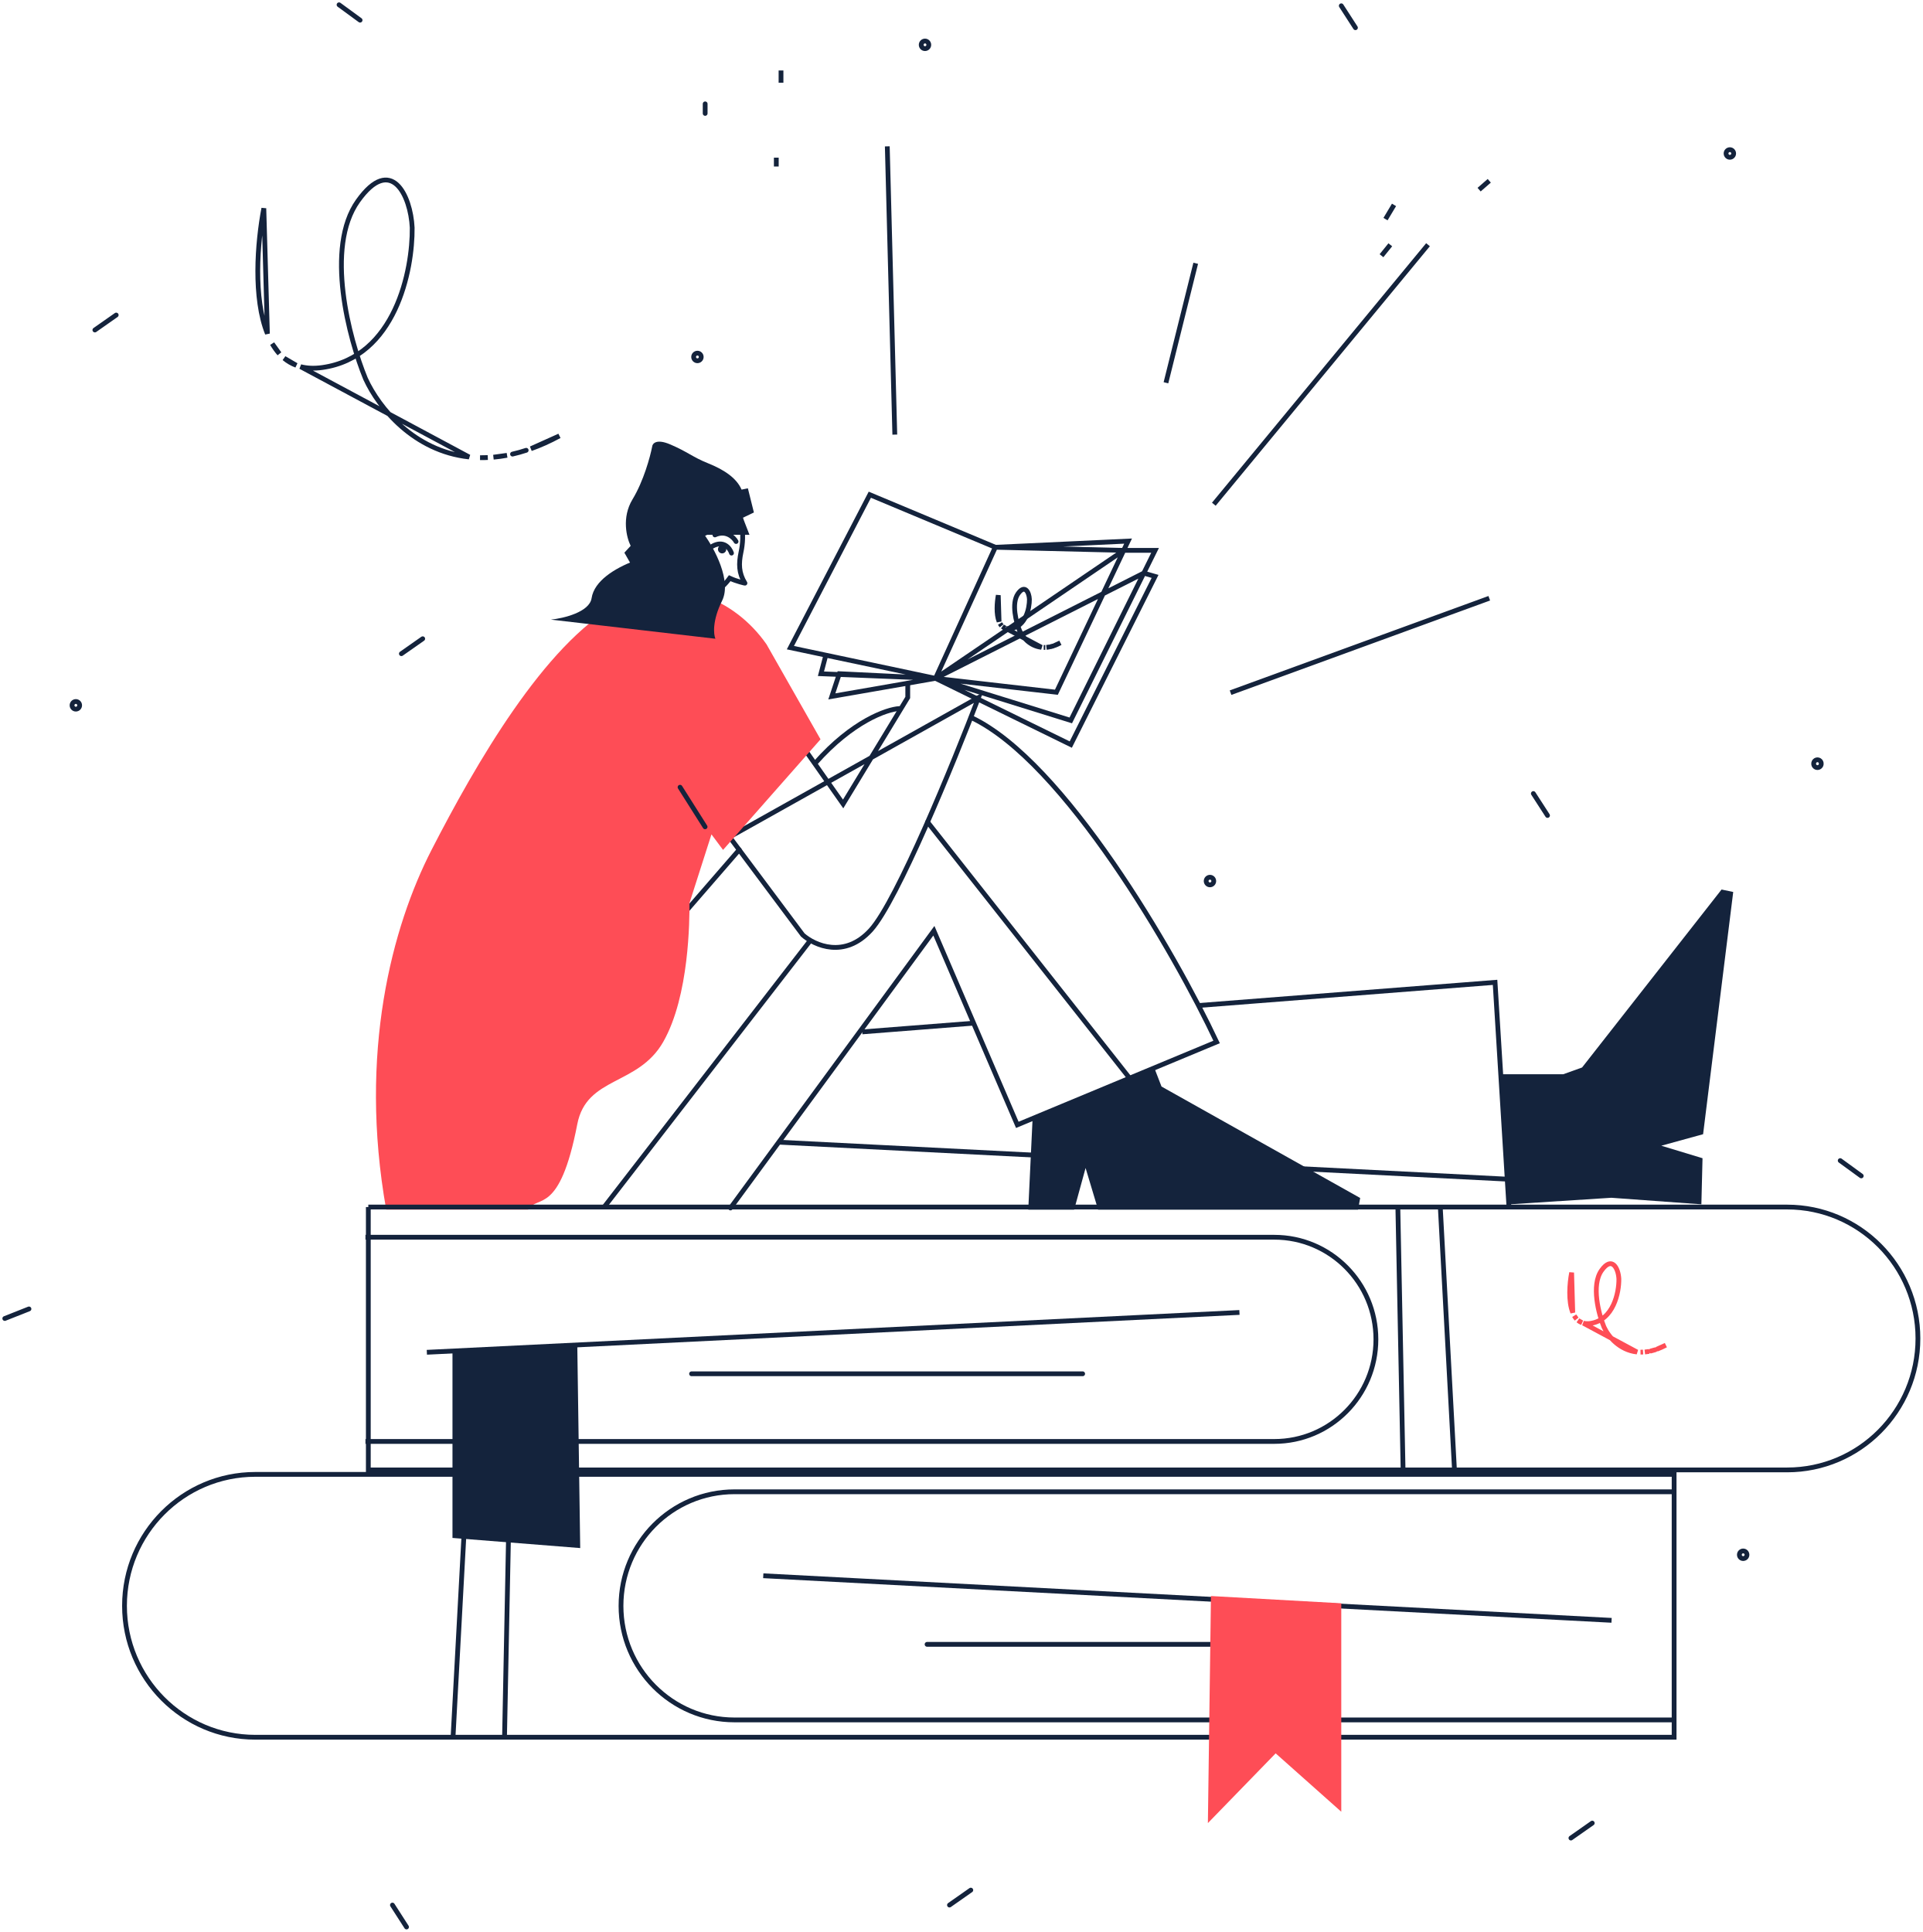
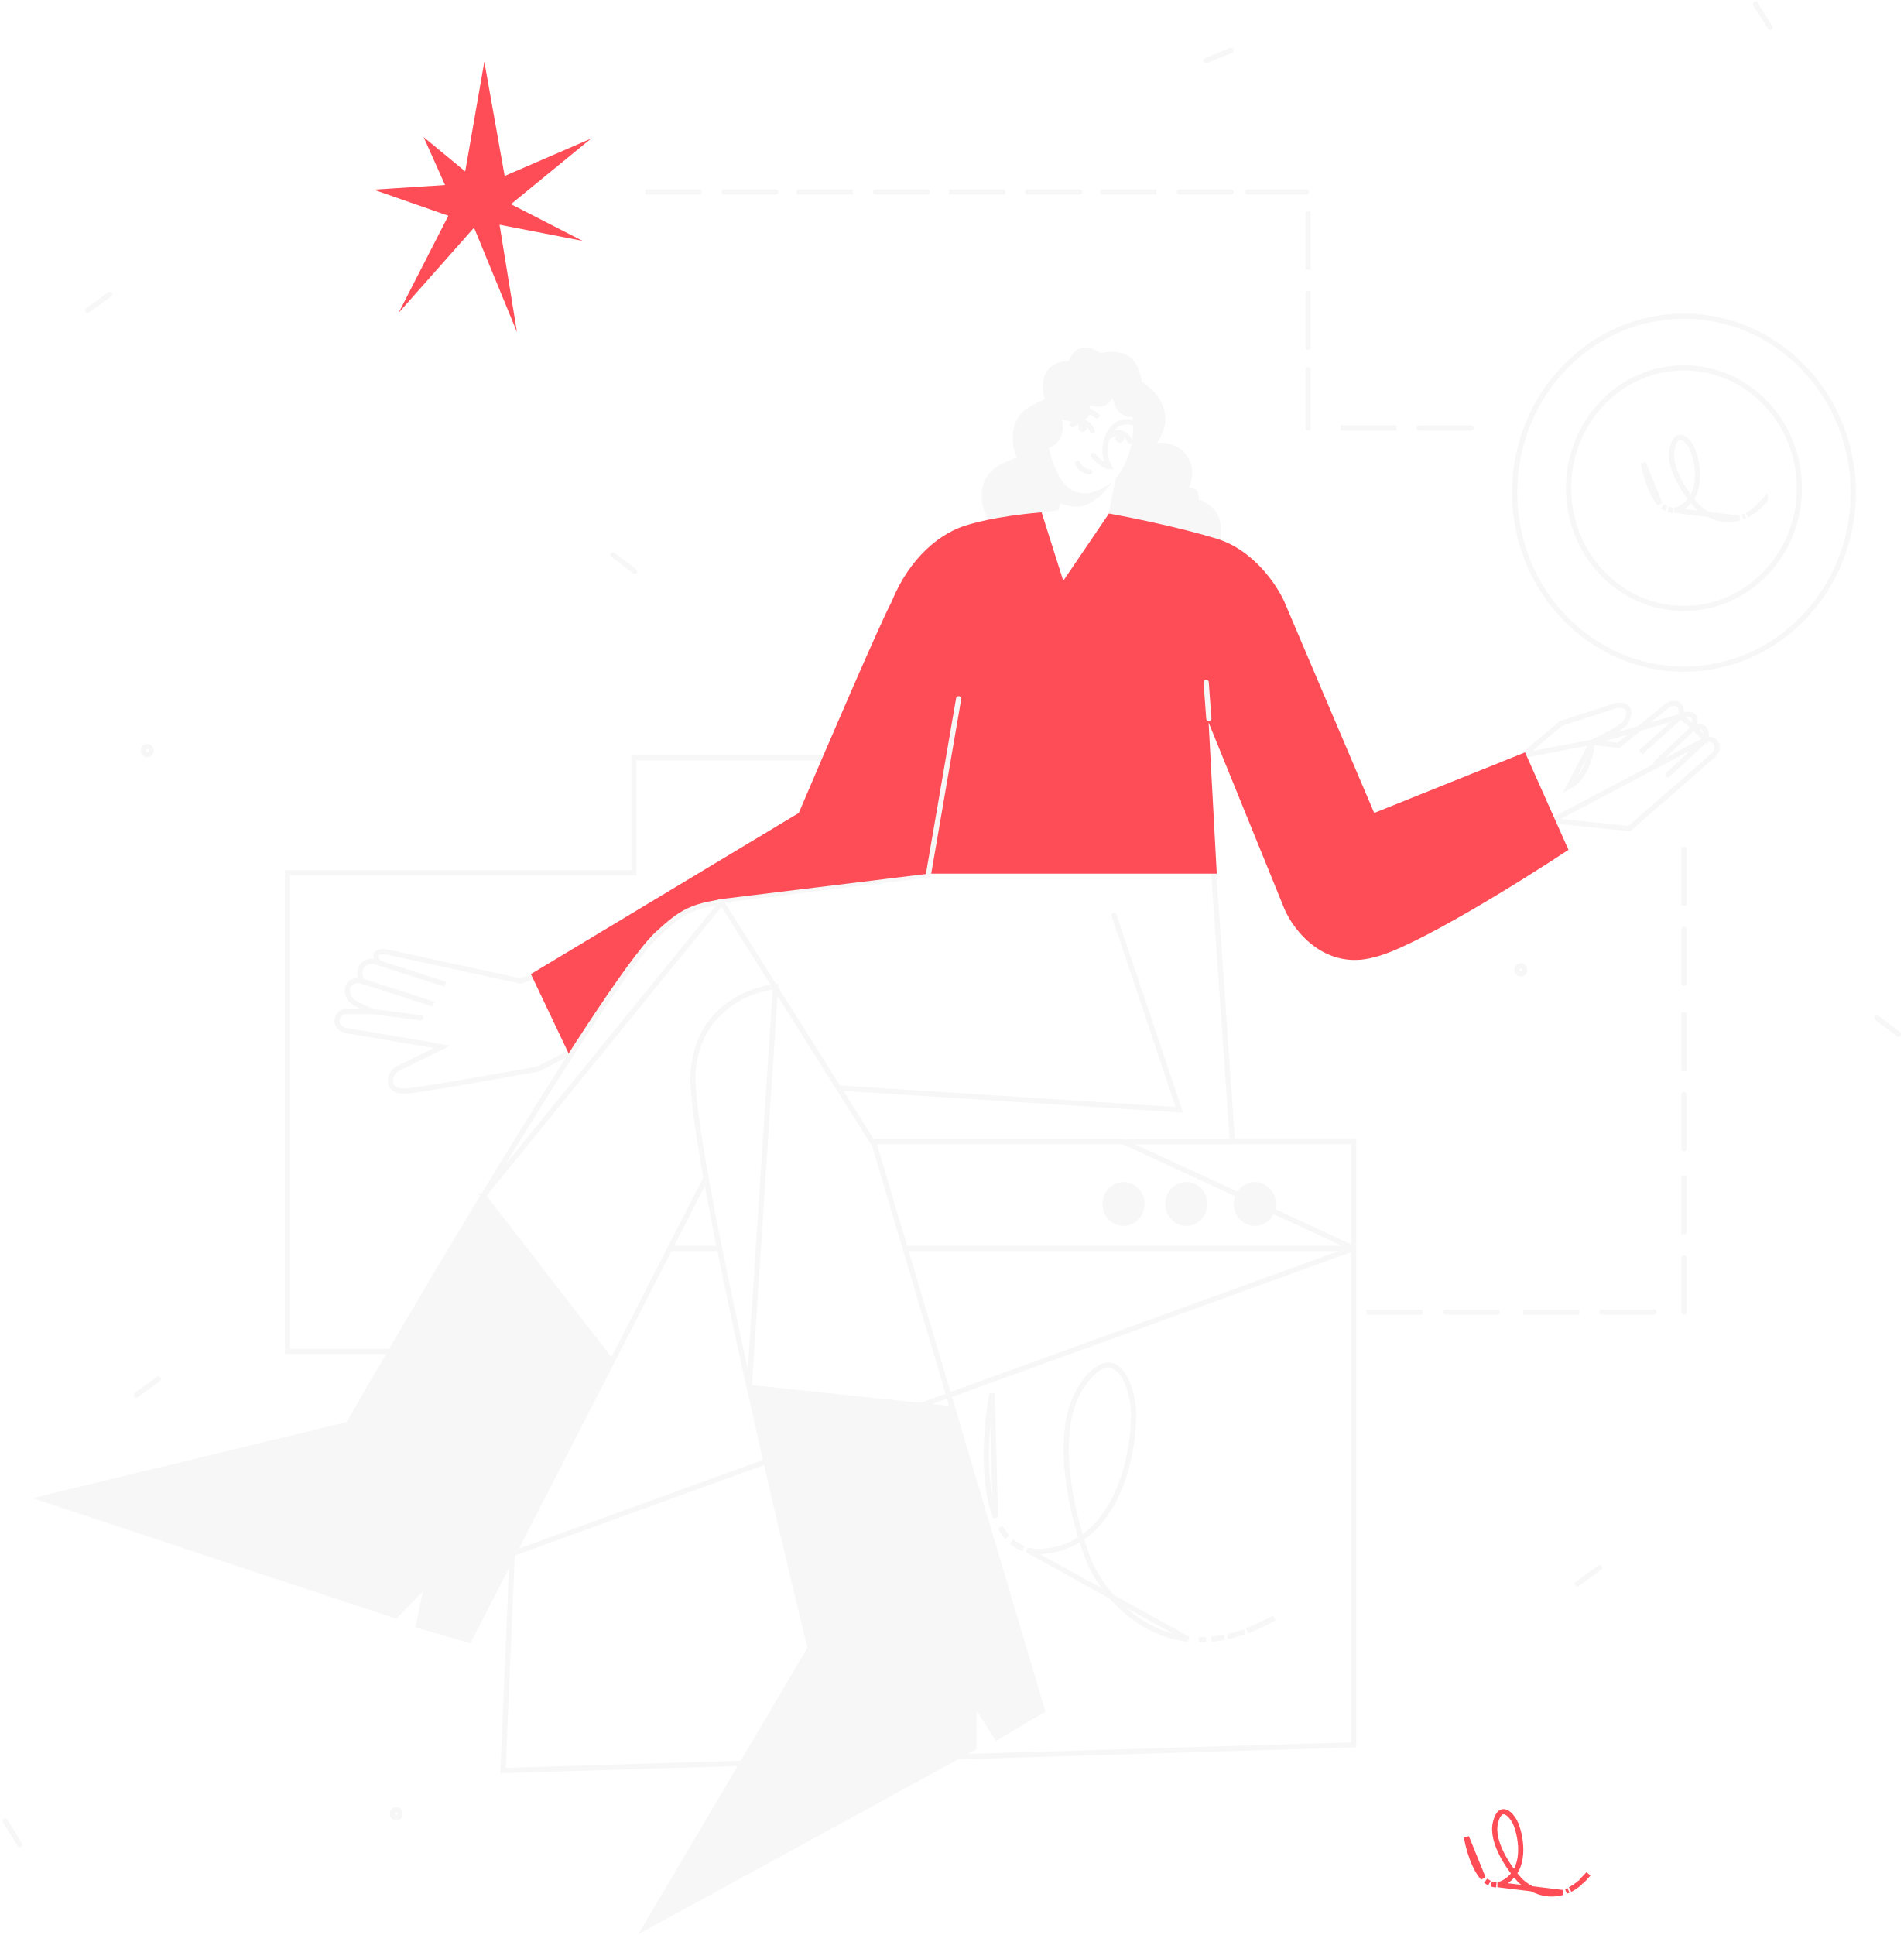
- <svg xmlns="http://www.w3.org/2000/svg" width="402" height="404" fill="none">
-   <path d="M252.979 185.032a.795.795 0 00.793-.797.795.795 0 00-.793-.797.795.795 0 00-.793.797c0 .44.355.797.793.797zM193.399 10.171a.795.795 0 00.793-.796.795.795 0 00-.793-.797.795.795 0 00-.793.797c0 .44.355.796.793.796zM15.857 148.286a.795.795 0 00.794-.797.795.795 0 00-.793-.797.795.795 0 00-.793.797c0 .44.354.797.793.797zM361.679 32.89a.795.795 0 00.793-.797.795.795 0 00-.793-.797.795.795 0 00-.793.797c0 .44.355.797.793.797zM379.993 160.509a.795.795 0 00.793-.797.794.794 0 10-1.586 0c0 .44.355.797.793.797zM145.819 75.44a.795.795 0 00.793-.797.795.795 0 00-.793-.797.795.795 0 00-.793.797c0 .44.355.797.793.797zM364.462 325.912a.794.794 0 00.793-.796.794.794 0 00-.793-.797.794.794 0 00-.793.797c0 .44.355.796.793.796z" stroke="#14233C" />
-   <path d="M384.751 242.692l4.399 3.203M70.888 1l4.4 3.218M202.975 395.24l-4.459 3.127M332.907 381.227l-4.459 3.127M24.296 65.877l-4.459 3.128M88.38 133.566l-4.46 3.127M1 275.71l5.057-2M280.435 1.21l2.962 4.586M320.593 165.937l2.963 4.586M82.05 398.367l2.948 4.586M107.157 94.956a31.47 31.47 0 002.858-.797m-54.852-50.61c-1.391 7.278-2.23 18.795.748 26.222l-.748-26.221zm61.794 47.602c-2.05 1.113-4.04 2-5.955 2.677l5.955-2.677zM56.914 71.876c.449.767.942 1.459 1.496 2.09l-1.496-2.09zm2.498 3.037a8.665 8.665 0 002.53 1.474l-2.53-1.474zm3.427 1.76c1.331.345 2.843.42 4.548.18 15.307-2.15 18.898-20.388 18.793-29.244-.314-6.72-4.384-15.35-11.342-5.578-6.942 9.773-1.84 28.853 1.587 37.167 2.812 6.165 10.144 15.111 21.65 16.359L62.839 76.673zm37.54 19.034c.524.015 1.062 0 1.601-.03l-1.601.03zm2.798-.105a28.31 28.31 0 002.828-.39l-2.828.39z" stroke="#14233C" stroke-linecap="round" />
-   <path d="M345.161 282.506c.299-.076.598-.151.913-.256m-17.476-16.133c-.449 2.316-.718 5.984.239 8.36l-.239-8.36zm19.69 15.171c-.658.345-1.287.631-1.9.857l1.9-.857zm-19.137-6.135c.135.241.3.466.479.662l-.479-.662zm.793.963c.24.195.509.36.808.466l-.808-.466zm1.093.571a3.81 3.81 0 001.451.06c4.878-.692 6.03-6.495 5.985-9.322-.105-2.15-1.407-4.886-3.621-1.774s-.584 9.202.509 11.848c.897 1.969 3.231 4.811 6.897 5.217l-11.221-6.029zm11.969 6.059c.165 0 .344 0 .509-.015l-.509.015zm.898-.03c.299-.03.599-.075.898-.12l-.898.12z" stroke="#FE4D56" stroke-linecap="round" />
-   <path d="M315.506 252.676l-2.918-47.256-62.003 4.841m-70.308 5.518l23.207-1.819-23.207 1.819zM162.861 238.843l151.942 7.713" stroke="#14233C" />
-   <path d="M152.732 252.6l42.523-57.976L212.7 235.22l41.67-17.336c-8.813-18.764-31.914-58.683-51.305-67.839" stroke="#14233C" stroke-linecap="round" />
-   <path d="M214.99 252.961l.897-18.929 25.451-10.735 1.511 3.909 41.536 23.304-.449 2.451h-54.343l-2.619-8.72-2.393 8.72h-9.591zM355.724 251.834l-18.822-1.369-21.277 1.369-1.84-27.199h13.062l3.935-1.414 29.162-37.212 2.438.511-6.299 50.654-8.738 2.406 8.619 2.616-.24 9.638z" fill="#14233C" />
-   <path d="M193.938 171.906l42.253 53.571M126.279 252.45l42.971-55.57-42.971 55.57zM188.028 148.165c-2.619.151-9.815 2.647-17.566 11.412M154.557 177.695l-11.356 13.095" stroke="#14233C" stroke-linecap="round" />
-   <path d="M167.844 156.104l8.438 12.013 13.511-22.267v-2.932m-37.256 32.1l15.307 20.493c2.454 2.181 8.753 5.022 14.244-1.052s17.296-34.927 22.503-48.594l-52.054 29.153z" stroke="#14233C" stroke-linecap="round" />
-   <path d="M234.934 115.088h6.569l-2.349 4.751m-43.555 22.012l-21.681 3.773 1.572-4.751 20.109.978zm0 0l-23.955-.963 1.018-3.879 22.937 4.842zm0 0l-30.344-6.421 16.608-31.98 26.229 10.976-12.493 27.425zm0 0l12.508-27.41-12.508 27.41zm0 0l25.271 2.901 14.064-29.649-39.335 26.748zm0 0l28.278 8.795 15.262-30.807-43.54 22.012zm0 0l28.278 13.847 17.626-35.167-2.349-.677-43.555 21.997zm12.508-27.41l27.755-1.293-.928 1.94-26.827-.647z" stroke="#14233C" />
-   <path d="M147.435 21.719v2m106.352 81.716l44.782-54.262-44.782 54.262zm-10.01-25.395l6.224-24.988-6.224 24.988zm13.511 64.802l54.088-19.741-54.088 19.741zm-70.203-53.961l-1.571-60.276 1.571 60.276zm104.377-48.038l-1.781 2.977 1.781-2.977zm-2.619 10.63l1.841-2.285-1.841 2.285zm20.409-13.817l2.124-1.85-2.124 1.85zM163.295 14.742v2.556-2.556zm-.987 18.223v1.85-1.85zM219.643 135.235c.194-.045.404-.105.598-.165m-11.521-10.6c-.284 1.533-.463 3.939.165 5.503l-.165-5.503zm12.973 9.953a9.744 9.744 0 01-1.242.571l1.242-.571zm-12.599-4.014c.09.165.195.3.315.436l-.315-.436zm.539.631c.15.136.329.241.524.301l-.524-.301zm.703.376c.285.075.599.09.958.03 3.202-.451 3.95-4.285 3.935-6.134-.06-1.414-.928-3.218-2.379-1.173s-.374 6.044.344 7.788c.599 1.293 2.14 3.158 4.549 3.428l-7.407-3.939zm7.885 3.969h.33-.33zm.584-.015c.194-.015.389-.045.598-.09l-.598.09z" stroke="#14233C" stroke-linecap="round" />
-   <path d="M160.258 134.724l11.296 19.876-20.378 23.125-2.424-3.248-4.594 14.359c0 3.383 0 19.395-5.491 29.033-5.266 9.232-16.024 7.157-17.969 17.215-3.711 19.215-8.334 14.69-10.279 17.862h-29.67c-5.85-32.852 1.256-59.224 9.486-75.236 9.231-17.967 23.61-43.001 38.752-51.316 12.104-6.63 24.538-1.293 31.271 8.33z" fill="#FE4D56" />
-   <path d="M147.42 172.898l-5.236-8.284" stroke="#14233C" stroke-linecap="round" />
-   <path d="M154.886 108.487c.3 1.308.434 2.707.389 4.165-.03.977-.149 1.909-.344 2.812-.508 2.42-.479 4.36.823 6.48.075.045-1.825-.391-3.187-1.038-1.87 2.586-4.533 4.165-7.451 4.06-4.204-.15-7.646-3.774-8.828-8.706" stroke="#14233C" />
-   <path d="M153.899 113.238c-.509-.902-2.11-2.45-4.429-1.383M148.573 122.62c-.539-.21-1.646-1.007-1.721-2.42M152.941 115.659c-.344-1.037-1.631-2.766-4.01-1.428" stroke="#14233C" stroke-linecap="round" />
-   <path d="M150.981 115.719a.87.87 0 00.868-.872.87.87 0 00-.868-.872.87.87 0 00-.867.872.87.87 0 00.867.872z" fill="#14233C" />
-   <path d="M156.697 111.825l-1.601-4.135-4.474-.977-14.588 7.713c.165.451-.299 1.639-3.486 2.872-3.98 1.549-8.304 4.135-8.858 7.788-.449 2.917-5.865 4.21-8.513 4.481l34.398 3.999c-.389-.917-.673-3.774 1.391-7.923 2.065-4.15-1.601-10.946-3.695-13.818h9.426z" fill="#14233C" />
-   <path d="M132.578 119.147l25.047-11.983-1.257-5.052-1.317.271c-1.092-2.526-3.83-4.225-7.002-5.503-3.172-1.263-4.324-2.42-7.93-3.954-2.888-1.233-3.726-.18-3.771.496-.404 2.075-1.78 7.172-4.099 10.991s-1.227 8.074-.389 9.728l-1.317 1.428 2.035 3.578z" fill="#14233C" />
-   <path clip-rule="evenodd" d="M77.008 252.405H373.65c15.097 0 27.351 12.299 27.351 27.484 0 15.171-12.239 27.485-27.351 27.485H77.009v-54.969z" stroke="#14233C" />
-   <path d="M76.41 258.72h190.02c11.73 0 21.246 9.562 21.246 21.35 0 11.787-9.516 21.35-21.246 21.35H76.41" stroke="#14233C" />
-   <path d="M144.592 287.272h81.769m-137.114-4.496l169.896-8.329-169.896 8.329z" stroke="#14233C" stroke-linecap="round" />
-   <path d="M120.698 281.242l-26.094 1.354v39.001l26.707 2.12-.613-42.475z" fill="#14233C" />
-   <path d="M301.157 252.81l2.963 54.909m-11.85-54.909l1.092 54.909-1.092-54.909z" stroke="#14233C" />
-   <path clip-rule="evenodd" d="M350.024 308.306H53.383c-15.097 0-27.351 12.299-27.351 27.484 0 15.171 12.239 27.485 27.35 27.485h296.642v-54.969z" stroke="#14233C" />
-   <path d="M350.353 311.945H153.57c-13.107 0-23.73 10.675-23.73 23.861 0 13.17 10.623 23.845 23.73 23.845h196.783" stroke="#14233C" />
-   <path d="M279.177 343.849h-85.344m143.114-5.021l-177.363-9.322 177.363 9.322z" stroke="#14233C" stroke-linecap="round" />
-   <path d="M253.188 333.746l27.246 1.518v43.587l-13.72-12.208-14.169 14.584.643-47.481z" fill="#FE4D56" />
-   <path d="M97.671 308.607l-2.963 54.909m11.865-54.909l-1.092 54.909 1.092-54.909z" stroke="#14233C" />
+ <svg xmlns="http://www.w3.org/2000/svg" width="366" height="372" fill="none">
+   <path d="M302.953 362.581c.257-.178.499-.371.741-.579m-21.76-8.81c.413 2.377 1.482 5.957 3.192 7.859l-3.192-7.859zm23.442 7.071c-.47.58-.955 1.085-1.439 1.516l1.439-1.516zm-19.723 1.308c.214.178.442.327.67.445l-.67-.445zm1.083.624c.285.104.585.148.898.148l-.898-.148zm1.197.119c.428-.045.87-.208 1.354-.491 4.218-2.466 3.206-8.423 2.166-11.097-.855-2.006-3.021-4.13-3.947-.342-.926 3.788 2.736 8.958 4.688 11.068 1.525 1.53 4.674 3.372 8.18 2.377l-12.441-1.515zm13.125 1.292c.157-.059.314-.119.47-.193l-.47.193zm.812-.357a8.68 8.68 0 00.784-.46l-.784.46z" stroke="#FE4D56" stroke-linecap="round" />
+   <path d="M236.389 314.566a29.298 29.298 0 002.509-.728m-48.181-45.979c-1.212 6.625-1.938 17.099.684 23.873l-.684-23.873zm54.28 43.216c-1.796 1.01-3.534 1.827-5.216 2.451l5.216-2.451zm-52.698-17.441a11.24 11.24 0 001.311 1.902l-1.311-1.902zm2.194 2.763a7.533 7.533 0 002.209 1.337l-2.209-1.337zm3.007 1.59c1.168.312 2.494.386 3.99.163 13.424-1.976 16.545-18.585 16.445-26.637-.285-6.12-3.876-13.964-9.947-5.066-6.07 8.899-1.567 26.251 1.44 33.813 2.479 5.6 8.92 13.742 19.01 14.856L197.5 297.987zm32.961 17.263c.456 0 .927 0 1.411-.03l-1.411.03zm2.451-.104a21.932 21.932 0 002.48-.372l-2.48.372z" stroke="#F7F7F7" stroke-linecap="round" />
+   <path d="M292.38 187.25c.417 0 .755-.353.755-.788 0-.434-.338-.787-.755-.787-.418 0-.756.353-.756.787 0 .435.338.788.756.788zM28.318 145.088c.417 0 .755-.352.755-.787 0-.435-.338-.787-.755-.787s-.755.352-.755.787c0 .435.338.787.755.787zM76.186 349.493c.417 0 .755-.353.755-.788 0-.435-.338-.787-.755-.787-.418 0-.756.352-.756.787 0 .435.338.788.755.788zM83.04 38.437c.417 0 .755-.353.755-.788 0-.435-.338-.787-.755-.787s-.755.352-.755.787c0 .435.338.788.755.788z" stroke="#F7F7F7" />
+   <path d="M360.81 195.658l4.19 3.165M117.825 106.656l4.19 3.179M30.442 265.11l-4.247 3.09M307.528 301.389l-4.247 3.09M21.093 56.59l-4.247 3.09M231.829 11.666l4.817-1.976M337.497.762l2.821 4.53M1 350.087l2.807 4.531" stroke="#F7F7F7" stroke-linecap="round" />
+   <path d="M128.855 240.018h9.434M98.473 298.7l-1.767 41.686 53.867-1.634 109.686-3.313v-95.435L98.473 298.7zm117.41-79.257h44.376v20.561l-44.376-20.561zm44.376 20.575h-86.158 86.158z" stroke="#F7F7F7" />
+   <path d="M93.115 11.86L97.02 33.83l16.616-7.19-15.405 12.613 13.766 7.056-15.96-3.105 3.348 20.636-8.25-20.071-14.508 16.386 9.563-18.674-14.35-5.021 13.722-.892-4.118-9.21 7.995 6.596 3.676-21.096z" fill="#FE4D56" />
+   <path d="M166.391 145.683h-44.533v22.105H55.28v92.034h30.268" stroke="#F7F7F7" />
+   <path d="M139.201 36.907h9.976m-25.096 0h10.76-10.76zM323.745 178.633v10.399m0-26.161v11.231-11.231zM323.745 210.44v10.399m0-26.176v11.231-11.231zM323.745 241.846v10.399m0-26.176v11.216-11.216zM307.984 252.245h9.975m-25.109 0h10.773-10.773zM277.858 252.245h9.976m-25.11 0h10.759-10.759zM197.585 36.907h9.976m-25.11 0h10.774-10.774zM239.781 36.907h10.759M240.394 36.907h10.773M251.481 56.383v10.399m0-26.176v11.23-11.23zM168.301 36.907h9.975m-25.095 0h10.773-10.773zM226.685 36.907h9.975m-25.109 0h10.759-10.759zM251.481 71.06v11.232M272.871 82.292h9.975m-25.109 0h10.759-10.759z" stroke="#F7F7F7" stroke-linecap="round" />
+   <path d="M215.997 235.681c2.235 0 4.047-1.889 4.047-4.22 0-2.33-1.812-4.219-4.047-4.219-2.235 0-4.047 1.889-4.047 4.219 0 2.331 1.812 4.22 4.047 4.22zM228.081 235.681c2.236 0 4.048-1.889 4.048-4.22 0-2.33-1.812-4.219-4.048-4.219-2.235 0-4.047 1.889-4.047 4.219 0 2.331 1.812 4.22 4.047 4.22zM241.249 235.681c2.235 0 4.047-1.889 4.047-4.22 0-2.33-1.812-4.219-4.047-4.219-2.235 0-4.047 1.889-4.047 4.219 0 2.331 1.812 4.22 4.047 4.22z" fill="#F7F7F7" />
+   <path d="M233.34 167.788l3.591 51.67h-69.258l-29.17-46.366 39.773-4.873" stroke="#F7F7F7" />
+   <path d="M327.949 142.162l-7.311 6.819m-27.788-3.759l7.225-6.136 10.844-3.506c1.297-.118 3.406.401 1.468 3.506-.784.877-4.517 2.764-6.284 3.61l-13.253 2.526zm5.486 12.553l14.892 1.516c5.572-4.829 16.73-14.515 16.73-14.663.684-2.318-1.054-2.615-2.009-2.466l-29.613 15.613zm7.752-15.079l5.088.61 9.448-7.726c1.069-.52 3.064-.832 2.494 2.14l-17.03 4.976zm0 0c-.114 2.155-1.154 6.864-4.431 8.528l4.431-8.528zm17.044-4.991c1.226-.58 3.42-.936 2.494 2.139l-2.494-2.139zm0 0l-7.695 6.923 7.695-6.923zm2.494 2.139c.983-.342 2.821-.416 2.323 2.318l-2.323-2.318zm0 0l-7.524 7.131 7.524-7.131z" stroke="#F7F7F7" stroke-linecap="round" />
+   <path d="M102.862 187.666l-2.836.921-25.137-5.467c-2.423-.594-3.306.371-2.038 2.02-1.54-.921-4.76.149-3.306 3.447-1.454-.476-3.463.653-2.523 2.941.1.238.442.803 1.07 1.218.626.402 2.593 1.323 3.49 1.724h-5.144c-1.596 0-2.736 2.837 0 3.64l18.54 3.134-8.636 4.249c-1.596.951-2.308 4.531 1.653 4.249 1.867 0 17.785-2.838 25.523-4.249l6.014-3.135" stroke="#F7F7F7" />
+   <path d="M70.998 194.396l9.89 1.262m-8.123-10.562l12.854 4.115-12.854-4.115zm-3.349 3.446l13.938 4.516-13.938-4.516z" stroke="#F7F7F7" stroke-linecap="round" />
+   <path d="M214.501 91.963l-1.354 6.745 21.532 5.229v-2.525c-.042-3.417-2.836-4.992-4.218-5.364.171-1.99-1.168-2.362-1.867-2.302.3-.594.813-2.214.528-3.922-.984-4.308-4.888-4.903-6.727-4.65 4.033-5.66-.199-10.162-2.821-11.707-.128-.802-.584-2.689-1.468-3.892-1.496-2.303-4.988-2.065-6.541-1.664-3.591-2.6-5.558-.104-6.085 1.47l-1.368.194c-4.247.862-3.919 5.17-3.235 7.205-.071 0-2.522 1.04-3.676 1.902-3.307 2.466-2.765 7.383-1.654 9.27-.669.208-2.394.847-3.918 1.783-4.361 2.911-2.879 8.14-1.582 10.28l13.424-1.931.456-1.367c.128.163.869.52 2.878.698 3.107.149 5.843-3.016 6.826-4.62-3.862 2.778-6.27 2.213-7.795 1.293-2.28-1.382-3.748-5.81-4.175-7.993 3.007-1.144 2.879-4.264 2.437-5.675.171.223.955.654 2.707.654 2.893.044 2.936-2.14 2.608-3.24 2.651 1.1 4.104-.46 4.489-1.38.656 3.401 2.822 3.862 3.819 3.669.77 5.645-1.824 10.25-3.22 11.84z" fill="#F7F7F7" />
+   <path d="M214.173 175.944l12.555 37.423-65.196-4.19" stroke="#F7F7F7" stroke-linecap="round" />
+   <path d="M186.256 100.847s4.689-1.56 13.994-2.347l4.161 13.162 8.793-12.94c3.947.714 13.609 2.675 20.72 4.844 7.111 2.169 11.643 9.017 13.011 12.167l17.257 40.557 29-11.647 8.351 18.733c-9.292 6.15-29.77 18.882-37.351 20.65-9.505 2.6-15.476-5.11-17.257-9.285l-14.579-35.848 1.568 29.059h-55.32l-40.201 4.917s-3.848.966-6.755 2.897c-10.773 7.131-21.945 27.573-21.945 27.573l-7.639-16.074 51.502-30.975c5.001-11.751 15.561-36.308 17.827-40.557 3.491-8.632 9.562-13.49 14.863-14.886z" fill="#FE4D56" />
+   <path d="M217.764 81.237c-1.297-.371-2.936-.119-4.019 1.322-1.467 1.946-1.781 4.888-.498 7.176-.186 0-1.91-.535-3.064-2.214M210.91 79.945c-.741-.684-2.665-1.59-4.418.193M209.513 90.715c-.556-.015-1.796-.371-2.323-1.649M210.026 82.9c-.37-1.01-1.653-2.673-3.862-1.262M217.237 84.788c-.456-.966-1.881-2.511-3.962-.892" stroke="#F7F7F7" stroke-linecap="round" />
+   <path d="M208.131 83.02c.456 0 .826-.386.826-.862s-.37-.862-.826-.862c-.457 0-.827.386-.827.862s.37.862.827.862zM215.284 85.1c.457 0 .827-.386.827-.862s-.37-.862-.827-.862c-.456 0-.826.386-.826.862s.37.862.826.862zM124.067 370.559l31.693-53.69a2431.095 2431.095 0 01-11.728-50.125l39.146 4.116 17.215 57.968-8.764 5.214-4.375-6.952v8.913l-63.187 34.556z" fill="#F7F7F7" />
+   <path d="M144.032 266.73l39.146 4.115m-34.087-81.144c-5.002.431-15.177 4.397-15.847 16.743-.399 7.309 4.831 33.53 10.788 60.301l5.059-77.044zm18.811 29.682l15.276 51.477-15.276-51.477zm-23.87 47.347a2409.466 2409.466 0 0011.728 50.124l-31.693 53.69 63.187-34.555v-8.914l4.375 6.953 8.764-5.215-17.215-57.968-39.146-4.115z" stroke="#F7F7F7" stroke-linecap="round" />
+   <path d="M8.054 288.093l58.911-14.247a2313.751 2313.751 0 0125.95-43.945l24.711 31.911-27.447 53.512-9.718-2.823 1.667-8.141-6.085 6.269-67.989-22.536z" fill="#F7F7F7" />
+   <path d="M117.626 261.812l18.012-35.164m-42.737 3.239c14.08-23.22 28.288-45.549 33.546-50.392 4.574-4.219 6.598-5.274 12.398-6.106l-45.944 56.498zm0 0c-9.718 16.029-19.366 32.505-25.95 43.944L8.054 288.093l67.989 22.536 6.085-6.269-1.667 8.141 9.719 2.823 27.446-53.512-24.725-31.925zm0 0l24.711 31.91-24.71-31.91zM178.475 168.219l5.829-33.887M232.399 138.136l-.513-6.968" stroke="#F7F7F7" stroke-linecap="round" />
+   <path d="M323.745 128.643c17.976 0 32.548-15.192 32.548-33.932 0-18.74-14.572-33.93-32.548-33.93-17.976 0-32.548 15.19-32.548 33.93 0 18.74 14.572 33.932 32.548 33.932z" stroke="#F7F7F7" />
+   <path d="M323.745 116.981c12.254 0 22.188-10.356 22.188-23.131s-9.934-23.131-22.188-23.131-22.188 10.356-22.188 23.13c0 12.776 9.934 23.132 22.188 23.132z" stroke="#F7F7F7" />
+   <path d="M336.941 98.366c.242-.178.499-.371.741-.58m-21.761-8.81c.414 2.378 1.482 5.958 3.192 7.86l-3.192-7.86zm23.457 7.058a12.96 12.96 0 01-1.44 1.515l1.44-1.516zm-19.723 1.307c.214.178.442.327.67.446l-.67-.446zm1.069.624c.285.104.584.148.898.148l-.898-.148zm1.197.133c.427-.059.883-.207 1.354-.49 4.218-2.48 3.206-8.423 2.166-11.097-.855-2.006-3.021-4.13-3.948-.342-.912 3.788 2.736 8.958 4.689 11.068 1.524 1.53 4.688 3.372 8.179 2.377l-12.44-1.516zm13.124 1.293c.157-.06.314-.134.471-.193l-.471.193zm.813-.371c.256-.134.513-.283.784-.46l-.784.46z" stroke="#F7F7F7" stroke-linecap="round" />
</svg>
